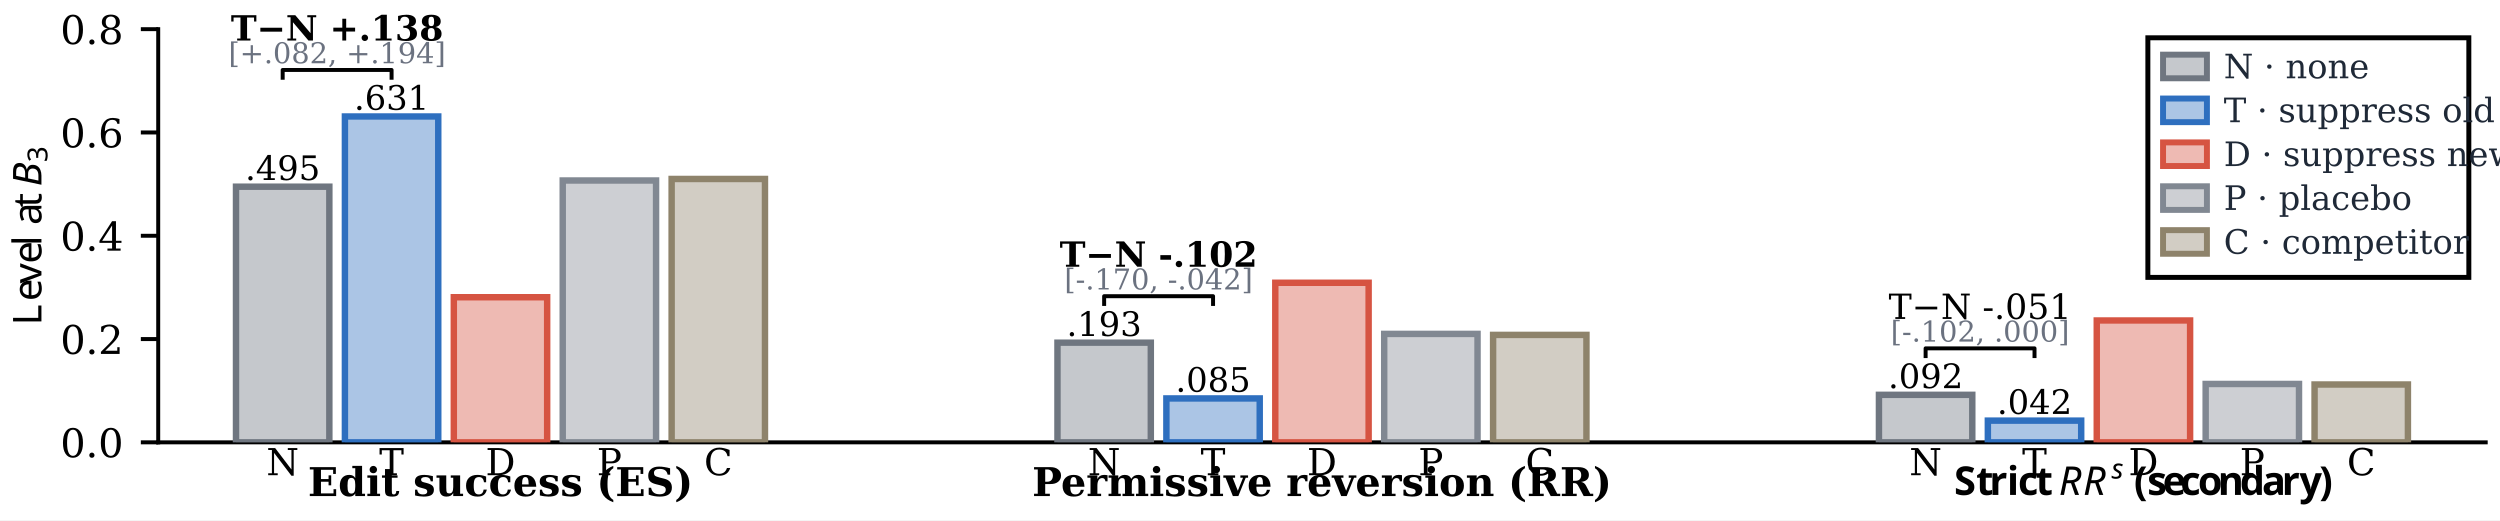
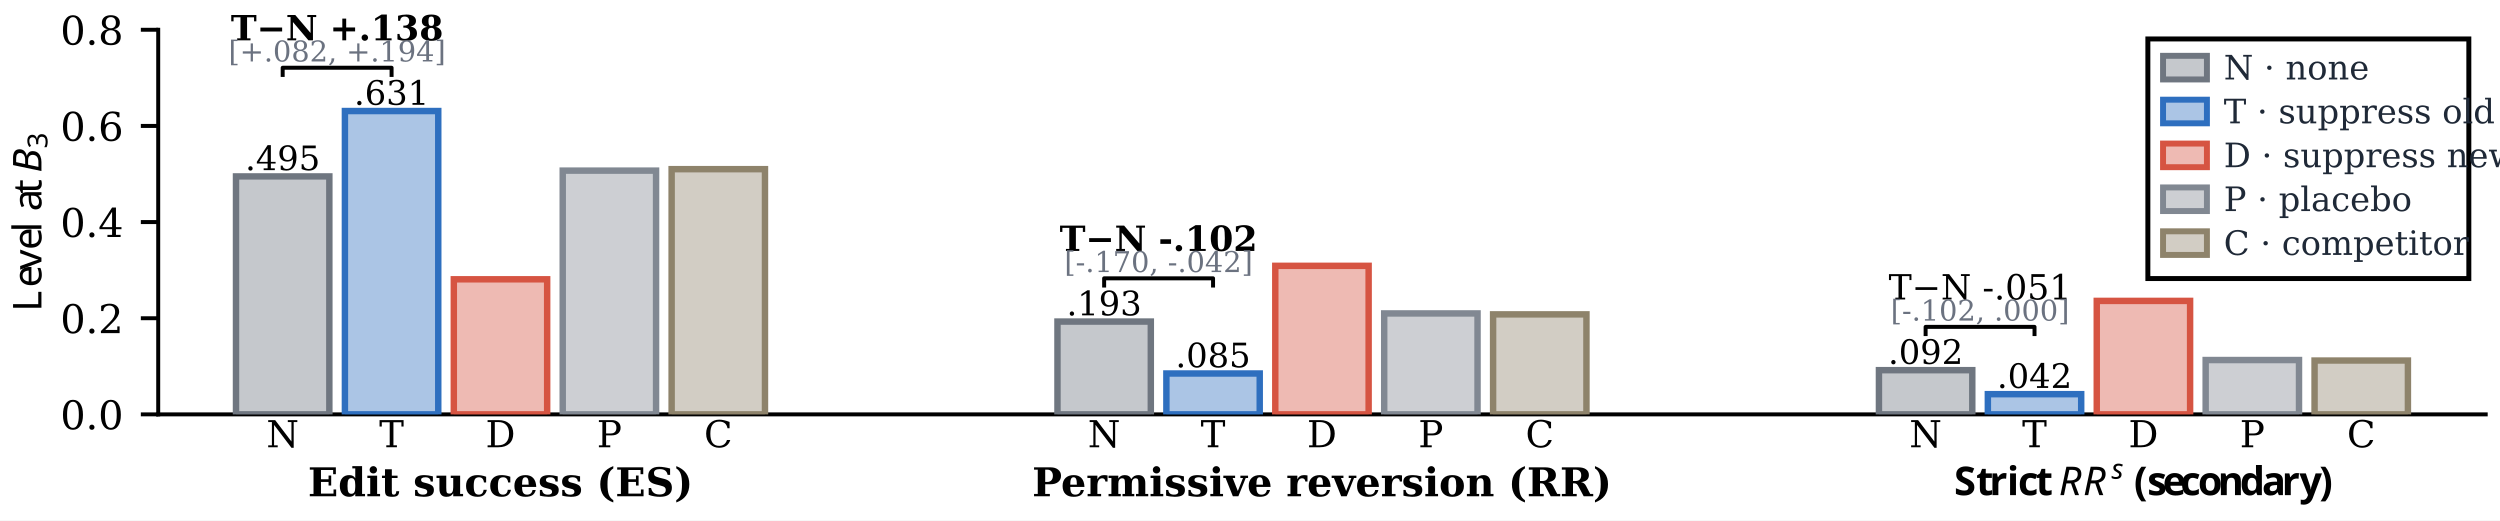
- <svg xmlns="http://www.w3.org/2000/svg" xmlns:xlink="http://www.w3.org/1999/xlink" width="503.76pt" height="104.838pt" viewBox="0 0 503.76 104.838" version="1.1">
+ <svg xmlns="http://www.w3.org/2000/svg" xmlns:xlink="http://www.w3.org/1999/xlink" width="503.76pt" height="104.879pt" viewBox="0 0 503.76 104.879" version="1.1">
  <defs>
    <style type="text/css">*{stroke-linejoin: round; stroke-linecap: butt}</style>
  </defs>
  <g id="figure_1">
    <g id="patch_1">
-       <path d="M 0 104.838 L 503.76 104.838 L 503.76 0 L 0 0 z " style="fill: #ffffff" />
+       <path d="M 0 104.879 L 503.76 104.879 L 503.76 0 L 0 0 z " style="fill: #ffffff" />
    </g>
    <g id="axes_1">
      <g id="patch_2">
-         <path d="M 31.88 89.135 L 500.88 89.135 L 500.88 5.88 L 31.88 5.88 z " style="fill: #ffffff" />
+         <path d="M 31.88 83.499 L 500.88 83.499 L 500.88 5.999 L 31.88 5.999 z " style="fill: #ffffff" />
      </g>
      <g id="matplotlib.axis_1">
        <g id="xtick_1">
          <g id="line2d_1" />
          <g id="text_1">
-             <text style="font-size: 7.5px; font-family: 'STIXGeneral', 'DejaVu Serif', serif; text-anchor: middle" x="56.96" y="95.76" transform="rotate(-0 56.96019 95.76004)">N</text>
+             <text style="font-size: 7.5px; font-family: 'STIXGeneral', 'DejaVu Serif', serif; text-anchor: middle" x="56.96" y="90.124" transform="rotate(-0 56.96019 90.12404)">N</text>
          </g>
        </g>
        <g id="xtick_2">
          <g id="line2d_2" />
          <g id="text_2">
-             <text style="font-size: 7.5px; font-family: 'STIXGeneral', 'DejaVu Serif', serif; text-anchor: middle" x="78.905" y="95.76" transform="rotate(-0 78.90535 95.76004)">T</text>
+             <text style="font-size: 7.5px; font-family: 'STIXGeneral', 'DejaVu Serif', serif; text-anchor: middle" x="78.905" y="90.124" transform="rotate(-0 78.90535 90.12404)">T</text>
          </g>
        </g>
        <g id="xtick_3">
          <g id="line2d_3" />
          <g id="text_3">
-             <text style="font-size: 7.5px; font-family: 'STIXGeneral', 'DejaVu Serif', serif; text-anchor: middle" x="100.851" y="95.76" transform="rotate(-0 100.8505 95.76004)">D</text>
+             <text style="font-size: 7.5px; font-family: 'STIXGeneral', 'DejaVu Serif', serif; text-anchor: middle" x="100.851" y="90.124" transform="rotate(-0 100.8505 90.12404)">D</text>
          </g>
        </g>
        <g id="xtick_4">
          <g id="line2d_4" />
          <g id="text_4">
-             <text style="font-size: 7.5px; font-family: 'STIXGeneral', 'DejaVu Serif', serif; text-anchor: middle" x="122.796" y="95.76" transform="rotate(-0 122.7957 95.76004)">P</text>
+             <text style="font-size: 7.5px; font-family: 'STIXGeneral', 'DejaVu Serif', serif; text-anchor: middle" x="122.796" y="90.124" transform="rotate(-0 122.7957 90.12404)">P</text>
          </g>
        </g>
        <g id="xtick_5">
          <g id="line2d_5" />
          <g id="text_5">
-             <text style="font-size: 7.5px; font-family: 'STIXGeneral', 'DejaVu Serif', serif; text-anchor: middle" x="144.741" y="95.76" transform="rotate(-0 144.7408 95.76004)">C</text>
+             <text style="font-size: 7.5px; font-family: 'STIXGeneral', 'DejaVu Serif', serif; text-anchor: middle" x="144.741" y="90.124" transform="rotate(-0 144.7408 90.12404)">C</text>
          </g>
        </g>
        <g id="xtick_6">
          <g id="line2d_6" />
          <g id="text_6">
-             <text style="font-size: 7.5px; font-family: 'STIXGeneral', 'DejaVu Serif', serif; text-anchor: middle" x="222.489" y="95.76" transform="rotate(-0 222.4894 95.76004)">N</text>
+             <text style="font-size: 7.5px; font-family: 'STIXGeneral', 'DejaVu Serif', serif; text-anchor: middle" x="222.489" y="90.124" transform="rotate(-0 222.4894 90.12404)">N</text>
          </g>
        </g>
        <g id="xtick_7">
          <g id="line2d_7" />
          <g id="text_7">
-             <text style="font-size: 7.5px; font-family: 'STIXGeneral', 'DejaVu Serif', serif; text-anchor: middle" x="244.435" y="95.76" transform="rotate(-0 244.4346 95.76004)">T</text>
+             <text style="font-size: 7.5px; font-family: 'STIXGeneral', 'DejaVu Serif', serif; text-anchor: middle" x="244.435" y="90.124" transform="rotate(-0 244.4346 90.12404)">T</text>
          </g>
        </g>
        <g id="xtick_8">
          <g id="line2d_8" />
          <g id="text_8">
-             <text style="font-size: 7.5px; font-family: 'STIXGeneral', 'DejaVu Serif', serif; text-anchor: middle" x="266.38" y="95.76" transform="rotate(-0 266.3798 95.76004)">D</text>
+             <text style="font-size: 7.5px; font-family: 'STIXGeneral', 'DejaVu Serif', serif; text-anchor: middle" x="266.38" y="90.124" transform="rotate(-0 266.3798 90.12404)">D</text>
          </g>
        </g>
        <g id="xtick_9">
          <g id="line2d_9" />
          <g id="text_9">
-             <text style="font-size: 7.5px; font-family: 'STIXGeneral', 'DejaVu Serif', serif; text-anchor: middle" x="288.325" y="95.76" transform="rotate(-0 288.3249 95.76004)">P</text>
+             <text style="font-size: 7.5px; font-family: 'STIXGeneral', 'DejaVu Serif', serif; text-anchor: middle" x="288.325" y="90.124" transform="rotate(-0 288.3249 90.12404)">P</text>
          </g>
        </g>
        <g id="xtick_10">
          <g id="line2d_10" />
          <g id="text_10">
-             <text style="font-size: 7.5px; font-family: 'STIXGeneral', 'DejaVu Serif', serif; text-anchor: middle" x="310.27" y="95.76" transform="rotate(-0 310.2701 95.76004)">C</text>
+             <text style="font-size: 7.5px; font-family: 'STIXGeneral', 'DejaVu Serif', serif; text-anchor: middle" x="310.27" y="90.124" transform="rotate(-0 310.2701 90.12404)">C</text>
          </g>
        </g>
        <g id="xtick_11">
          <g id="line2d_11" />
          <g id="text_11">
-             <text style="font-size: 7.5px; font-family: 'STIXGeneral', 'DejaVu Serif', serif; text-anchor: middle" x="388.019" y="95.76" transform="rotate(-0 388.0187 95.76004)">N</text>
+             <text style="font-size: 7.5px; font-family: 'STIXGeneral', 'DejaVu Serif', serif; text-anchor: middle" x="388.019" y="90.124" transform="rotate(-0 388.0187 90.12404)">N</text>
          </g>
        </g>
        <g id="xtick_12">
          <g id="line2d_12" />
          <g id="text_12">
-             <text style="font-size: 7.5px; font-family: 'STIXGeneral', 'DejaVu Serif', serif; text-anchor: middle" x="409.964" y="95.76" transform="rotate(-0 409.9638 95.76004)">T</text>
+             <text style="font-size: 7.5px; font-family: 'STIXGeneral', 'DejaVu Serif', serif; text-anchor: middle" x="409.964" y="90.124" transform="rotate(-0 409.9638 90.12404)">T</text>
          </g>
        </g>
        <g id="xtick_13">
          <g id="line2d_13" />
          <g id="text_13">
-             <text style="font-size: 7.5px; font-family: 'STIXGeneral', 'DejaVu Serif', serif; text-anchor: middle" x="431.909" y="95.76" transform="rotate(-0 431.909 95.76004)">D</text>
+             <text style="font-size: 7.5px; font-family: 'STIXGeneral', 'DejaVu Serif', serif; text-anchor: middle" x="431.909" y="90.124" transform="rotate(-0 431.909 90.12404)">D</text>
          </g>
        </g>
        <g id="xtick_14">
          <g id="line2d_14" />
          <g id="text_14">
-             <text style="font-size: 7.5px; font-family: 'STIXGeneral', 'DejaVu Serif', serif; text-anchor: middle" x="453.854" y="95.76" transform="rotate(-0 453.8542 95.76004)">P</text>
+             <text style="font-size: 7.5px; font-family: 'STIXGeneral', 'DejaVu Serif', serif; text-anchor: middle" x="453.854" y="90.124" transform="rotate(-0 453.8542 90.12404)">P</text>
          </g>
        </g>
        <g id="xtick_15">
          <g id="line2d_15" />
          <g id="text_15">
-             <text style="font-size: 7.5px; font-family: 'STIXGeneral', 'DejaVu Serif', serif; text-anchor: middle" x="475.799" y="95.76" transform="rotate(-0 475.7993 95.76004)">C</text>
+             <text style="font-size: 7.5px; font-family: 'STIXGeneral', 'DejaVu Serif', serif; text-anchor: middle" x="475.799" y="90.124" transform="rotate(-0 475.7993 90.12404)">C</text>
          </g>
        </g>
      </g>
      <g id="matplotlib.axis_2">
        <g id="ytick_1">
          <g id="line2d_16">
            <defs>
              <path id="mbc49f7c430" d="M 0 0 L -3.5 0 " style="stroke: #000000; stroke-width: 0.8" />
            </defs>
            <g>
-               <use xlink:href="#mbc49f7c430" x="31.88" y="89.135" style="stroke: #000000; stroke-width: 0.8" />
+               <use xlink:href="#mbc49f7c430" x="31.88" y="83.499" style="stroke: #000000; stroke-width: 0.8" />
            </g>
          </g>
          <g id="text_16">
-             <text style="font-size: 8px; font-family: 'STIXGeneral', 'DejaVu Serif', serif; text-anchor: end" x="24.88" y="92.135" transform="rotate(-0 24.88 92.13504)">0.0</text>
+             <text style="font-size: 8px; font-family: 'STIXGeneral', 'DejaVu Serif', serif; text-anchor: end" x="24.88" y="86.499" transform="rotate(-0 24.88 86.49904)">0.0</text>
          </g>
        </g>
        <g id="ytick_2">
          <g id="line2d_17">
            <g>
-               <use xlink:href="#mbc49f7c430" x="31.88" y="68.321" style="stroke: #000000; stroke-width: 0.8" />
+               <use xlink:href="#mbc49f7c430" x="31.88" y="64.124" style="stroke: #000000; stroke-width: 0.8" />
            </g>
          </g>
          <g id="text_17">
-             <text style="font-size: 8px; font-family: 'STIXGeneral', 'DejaVu Serif', serif; text-anchor: end" x="24.88" y="71.321" transform="rotate(-0 24.88 71.32128)">0.2</text>
+             <text style="font-size: 8px; font-family: 'STIXGeneral', 'DejaVu Serif', serif; text-anchor: end" x="24.88" y="67.124" transform="rotate(-0 24.88 67.12396)">0.2</text>
          </g>
        </g>
        <g id="ytick_3">
          <g id="line2d_18">
            <g>
-               <use xlink:href="#mbc49f7c430" x="31.88" y="47.508" style="stroke: #000000; stroke-width: 0.8" />
+               <use xlink:href="#mbc49f7c430" x="31.88" y="44.749" style="stroke: #000000; stroke-width: 0.8" />
            </g>
          </g>
          <g id="text_18">
-             <text style="font-size: 8px; font-family: 'STIXGeneral', 'DejaVu Serif', serif; text-anchor: end" x="24.88" y="50.508" transform="rotate(-0 24.88 50.50752)">0.4</text>
+             <text style="font-size: 8px; font-family: 'STIXGeneral', 'DejaVu Serif', serif; text-anchor: end" x="24.88" y="47.749" transform="rotate(-0 24.88 47.74889)">0.4</text>
          </g>
        </g>
        <g id="ytick_4">
          <g id="line2d_19">
            <g>
-               <use xlink:href="#mbc49f7c430" x="31.88" y="26.694" style="stroke: #000000; stroke-width: 0.8" />
+               <use xlink:href="#mbc49f7c430" x="31.88" y="25.374" style="stroke: #000000; stroke-width: 0.8" />
            </g>
          </g>
          <g id="text_19">
-             <text style="font-size: 8px; font-family: 'STIXGeneral', 'DejaVu Serif', serif; text-anchor: end" x="24.88" y="29.694" transform="rotate(-0 24.88 29.69376)">0.6</text>
+             <text style="font-size: 8px; font-family: 'STIXGeneral', 'DejaVu Serif', serif; text-anchor: end" x="24.88" y="28.374" transform="rotate(-0 24.88 28.37382)">0.6</text>
          </g>
        </g>
        <g id="ytick_5">
          <g id="line2d_20">
            <g>
-               <use xlink:href="#mbc49f7c430" x="31.88" y="5.88" style="stroke: #000000; stroke-width: 0.8" />
+               <use xlink:href="#mbc49f7c430" x="31.88" y="5.999" style="stroke: #000000; stroke-width: 0.8" />
            </g>
          </g>
          <g id="text_20">
-             <text style="font-size: 8px; font-family: 'STIXGeneral', 'DejaVu Serif', serif; text-anchor: end" x="24.88" y="8.88" transform="rotate(-0 24.88 8.88)">0.8</text>
+             <text style="font-size: 8px; font-family: 'STIXGeneral', 'DejaVu Serif', serif; text-anchor: end" x="24.88" y="8.999" transform="rotate(-0 24.88 8.998742)">0.8</text>
          </g>
        </g>
        <g id="text_21">
-           <g transform="translate(8.88 65.54752) rotate(-90)">
+           <g transform="translate(8.88 62.78889) rotate(-90)">
            <text>
              <tspan x="0" y="-0.531" style="font-size: 8px; font-family: 'STIXGeneral'">L</tspan>
              <tspan x="4.888" y="-0.531" style="font-size: 8px; font-family: 'STIXGeneral'">e</tspan>
              <tspan x="8.44" y="-0.531" style="font-size: 8px; font-family: 'STIXGeneral'">v</tspan>
              <tspan x="12.44" y="-0.531" style="font-size: 8px; font-family: 'STIXGeneral'">e</tspan>
              <tspan x="15.992" y="-0.531" style="font-size: 8px; font-family: 'STIXGeneral'">l</tspan>
              <tspan x="18.216" y="-0.531" style="font-size: 8px; font-family: 'STIXGeneral'"> </tspan>
              <tspan x="20.216" y="-0.531" style="font-size: 8px; font-family: 'STIXGeneral'">a</tspan>
              <tspan x="23.768" y="-0.531" style="font-size: 8px; font-family: 'STIXGeneral'">t</tspan>
              <tspan x="25.992" y="-0.531" style="font-size: 8px; font-family: 'STIXGeneral'"> </tspan>
              <tspan x="27.992" y="-0.531" style="font-style: italic; font-size: 8px; font-family: 'STIXGeneral'">B</tspan>
              <tspan x="32.88" y="0.669" style="font-size: 5.6px; font-family: 'STIXGeneral'">3</tspan>
            </text>
          </g>
        </g>
      </g>
      <g id="patch_3">
-         <path d="M 31.88 89.135 L 31.88 5.88 " style="fill: none; stroke: #000000; stroke-width: 0.8; stroke-linejoin: miter; stroke-linecap: square" />
+         <path d="M 31.88 83.499 L 31.88 5.999 " style="fill: none; stroke: #000000; stroke-width: 0.8; stroke-linejoin: miter; stroke-linecap: square" />
      </g>
      <g id="patch_4">
-         <path d="M 31.88 89.135 L 500.88 89.135 " style="fill: none; stroke: #000000; stroke-width: 0.8; stroke-linejoin: miter; stroke-linecap: square" />
+         <path d="M 31.88 83.499 L 500.88 83.499 " style="fill: none; stroke: #000000; stroke-width: 0.8; stroke-linejoin: miter; stroke-linecap: square" />
      </g>
      <g id="patch_5">
-         <path d="M 47.555 89.135 L 66.365 89.135 L 66.365 37.621 L 47.555 37.621 z " clip-path="url(#pb5c6d4cbff)" style="fill: #6f7680; fill-opacity: 0.4; stroke: #6f7680; stroke-width: 1.3; stroke-linejoin: miter" />
+         <path d="M 47.555 83.499 L 66.365 83.499 L 66.365 35.546 L 47.555 35.546 z " clip-path="url(#p4c52cd1014)" style="fill: #6f7680; fill-opacity: 0.4; stroke: #6f7680; stroke-width: 1.3; stroke-linejoin: miter" />
      </g>
      <g id="patch_6">
-         <path d="M 69.5 89.135 L 88.31 89.135 L 88.31 23.468 L 69.5 23.468 z " clip-path="url(#pb5c6d4cbff)" style="fill: #2e6fbf; fill-opacity: 0.4; stroke: #2e6fbf; stroke-width: 1.3; stroke-linejoin: miter" />
+         <path d="M 69.5 83.499 L 88.31 83.499 L 88.31 22.371 L 69.5 22.371 z " clip-path="url(#p4c52cd1014)" style="fill: #2e6fbf; fill-opacity: 0.4; stroke: #2e6fbf; stroke-width: 1.3; stroke-linejoin: miter" />
      </g>
      <g id="patch_7">
-         <path d="M 91.445 89.135 L 110.256 89.135 L 110.256 59.892 L 91.445 59.892 z " clip-path="url(#pb5c6d4cbff)" style="fill: #d65442; fill-opacity: 0.4; stroke: #d65442; stroke-width: 1.3; stroke-linejoin: miter" />
+         <path d="M 91.445 83.499 L 110.256 83.499 L 110.256 56.277 L 91.445 56.277 z " clip-path="url(#p4c52cd1014)" style="fill: #d65442; fill-opacity: 0.4; stroke: #d65442; stroke-width: 1.3; stroke-linejoin: miter" />
      </g>
      <g id="patch_8">
-         <path d="M 113.391 89.135 L 132.201 89.135 L 132.201 36.372 L 113.391 36.372 z " clip-path="url(#pb5c6d4cbff)" style="fill: url(#h55635ff475); fill-opacity: 0.4; stroke: #818892; stroke-width: 1.3; stroke-linejoin: miter" />
+         <path d="M 113.391 83.499 L 132.201 83.499 L 132.201 34.383 L 113.391 34.383 z " clip-path="url(#p4c52cd1014)" style="fill: url(#h55635ff475); fill-opacity: 0.4; stroke: #818892; stroke-width: 1.3; stroke-linejoin: miter" />
      </g>
      <g id="patch_9">
-         <path d="M 135.336 89.135 L 154.146 89.135 L 154.146 36.06 L 135.336 36.06 z " clip-path="url(#pb5c6d4cbff)" style="fill: url(#h668cf0368a); fill-opacity: 0.4; stroke: #8e836b; stroke-width: 1.3; stroke-linejoin: miter" />
+         <path d="M 135.336 83.499 L 154.146 83.499 L 154.146 34.093 L 135.336 34.093 z " clip-path="url(#p4c52cd1014)" style="fill: url(#h668cf0368a); fill-opacity: 0.4; stroke: #8e836b; stroke-width: 1.3; stroke-linejoin: miter" />
      </g>
      <g id="text_22">
-         <text style="font-size: 6.8px; font-family: 'STIXGeneral', 'DejaVu Serif', serif; text-anchor: middle" x="56.96" y="36.268" transform="rotate(-0 56.96019 36.26809)">.495</text>
+         <text style="font-size: 6.8px; font-family: 'STIXGeneral', 'DejaVu Serif', serif; text-anchor: middle" x="56.96" y="34.286" transform="rotate(-0 56.96019 34.28635)">.495</text>
      </g>
      <g id="text_23">
-         <text style="font-size: 6.8px; font-family: 'STIXGeneral', 'DejaVu Serif', serif; text-anchor: middle" x="78.905" y="22.115" transform="rotate(-0 78.90535 22.11473)">.631</text>
+         <text style="font-size: 6.8px; font-family: 'STIXGeneral', 'DejaVu Serif', serif; text-anchor: middle" x="78.905" y="21.111" transform="rotate(-0 78.90535 21.1113)">.631</text>
      </g>
      <g id="text_24">
-         <text style="font-weight: 700; font-size: 7px; font-family: 'STIXGeneral', 'DejaVu Serif', serif; text-anchor: middle" x="67.933" y="8.17" transform="rotate(-0 67.93277 8.169514)">T−N +.138</text>
+         <text style="font-weight: 700; font-size: 7px; font-family: 'STIXGeneral', 'DejaVu Serif', serif; text-anchor: middle" x="67.933" y="8.13" transform="rotate(-0 67.93277 8.13)">T−N +.138</text>
      </g>
      <g id="text_25">
-         <text style="font-size: 5.8px; font-family: 'STIXGeneral', 'DejaVu Serif', serif; text-anchor: middle; fill: #6b7280" x="67.933" y="12.749" transform="rotate(-0 67.93277 12.74854)">[+.082, +.194]</text>
+         <text style="font-size: 5.8px; font-family: 'STIXGeneral', 'DejaVu Serif', serif; text-anchor: middle; fill: #6b7280" x="67.933" y="12.393" transform="rotate(-0 67.93277 12.39252)">[+.082, +.194]</text>
      </g>
      <g id="text_26">
-         <text style="font-weight: 700; font-size: 8px; font-family: 'STIXGeneral', 'DejaVu Serif', serif; text-anchor: middle" x="100.851" y="99.958" transform="rotate(-0 100.8505 99.9582)">Edit success (ES)</text>
+         <text style="font-weight: 700; font-size: 8px; font-family: 'STIXGeneral', 'DejaVu Serif', serif; text-anchor: middle" x="100.851" y="99.999" transform="rotate(-0 100.8505 99.99904)">Edit success (ES)</text>
      </g>
      <g id="patch_10">
-         <path d="M 213.084 89.135 L 231.895 89.135 L 231.895 69.05 L 213.084 69.05 z " clip-path="url(#pb5c6d4cbff)" style="fill: #6f7680; fill-opacity: 0.4; stroke: #6f7680; stroke-width: 1.3; stroke-linejoin: miter" />
+         <path d="M 213.084 83.499 L 231.895 83.499 L 231.895 64.802 L 213.084 64.802 z " clip-path="url(#p4c52cd1014)" style="fill: #6f7680; fill-opacity: 0.4; stroke: #6f7680; stroke-width: 1.3; stroke-linejoin: miter" />
      </g>
      <g id="patch_11">
-         <path d="M 235.03 89.135 L 253.84 89.135 L 253.84 80.289 L 235.03 80.289 z " clip-path="url(#pb5c6d4cbff)" style="fill: #2e6fbf; fill-opacity: 0.4; stroke: #2e6fbf; stroke-width: 1.3; stroke-linejoin: miter" />
+         <path d="M 235.03 83.499 L 253.84 83.499 L 253.84 75.265 L 235.03 75.265 z " clip-path="url(#p4c52cd1014)" style="fill: #2e6fbf; fill-opacity: 0.4; stroke: #2e6fbf; stroke-width: 1.3; stroke-linejoin: miter" />
      </g>
      <g id="patch_12">
-         <path d="M 256.975 89.135 L 275.785 89.135 L 275.785 56.978 L 256.975 56.978 z " clip-path="url(#pb5c6d4cbff)" style="fill: #d65442; fill-opacity: 0.4; stroke: #d65442; stroke-width: 1.3; stroke-linejoin: miter" />
+         <path d="M 256.975 83.499 L 275.785 83.499 L 275.785 53.565 L 256.975 53.565 z " clip-path="url(#p4c52cd1014)" style="fill: #d65442; fill-opacity: 0.4; stroke: #d65442; stroke-width: 1.3; stroke-linejoin: miter" />
      </g>
      <g id="patch_13">
-         <path d="M 278.92 89.135 L 297.73 89.135 L 297.73 67.281 L 278.92 67.281 z " clip-path="url(#pb5c6d4cbff)" style="fill: url(#h55635ff475); fill-opacity: 0.4; stroke: #818892; stroke-width: 1.3; stroke-linejoin: miter" />
+         <path d="M 278.92 83.499 L 297.73 83.499 L 297.73 63.155 L 278.92 63.155 z " clip-path="url(#p4c52cd1014)" style="fill: url(#h55635ff475); fill-opacity: 0.4; stroke: #818892; stroke-width: 1.3; stroke-linejoin: miter" />
      </g>
      <g id="patch_14">
-         <path d="M 300.865 89.135 L 319.675 89.135 L 319.675 67.489 L 300.865 67.489 z " clip-path="url(#pb5c6d4cbff)" style="fill: url(#h668cf0368a); fill-opacity: 0.4; stroke: #8e836b; stroke-width: 1.3; stroke-linejoin: miter" />
+         <path d="M 300.865 83.499 L 319.675 83.499 L 319.675 63.349 L 300.865 63.349 z " clip-path="url(#p4c52cd1014)" style="fill: url(#h668cf0368a); fill-opacity: 0.4; stroke: #8e836b; stroke-width: 1.3; stroke-linejoin: miter" />
      </g>
      <g id="text_27">
-         <text style="font-size: 6.8px; font-family: 'STIXGeneral', 'DejaVu Serif', serif; text-anchor: middle" x="222.489" y="67.697" transform="rotate(-0 222.4894 67.69687)">.193</text>
+         <text style="font-size: 6.8px; font-family: 'STIXGeneral', 'DejaVu Serif', serif; text-anchor: middle" x="222.489" y="63.543" transform="rotate(-0 222.4894 63.54271)">.193</text>
      </g>
      <g id="text_28">
-         <text style="font-size: 6.8px; font-family: 'STIXGeneral', 'DejaVu Serif', serif; text-anchor: middle" x="244.435" y="78.936" transform="rotate(-0 244.4346 78.9363)">.085</text>
+         <text style="font-size: 6.8px; font-family: 'STIXGeneral', 'DejaVu Serif', serif; text-anchor: middle" x="244.435" y="74.005" transform="rotate(-0 244.4346 74.00525)">.085</text>
      </g>
      <g id="text_29">
-         <text style="font-weight: 700; font-size: 7px; font-family: 'STIXGeneral', 'DejaVu Serif', serif; text-anchor: middle" x="233.462" y="53.752" transform="rotate(-0 233.462 53.75165)">T−N -.102</text>
+         <text style="font-weight: 700; font-size: 7px; font-family: 'STIXGeneral', 'DejaVu Serif', serif; text-anchor: middle" x="233.462" y="50.561" transform="rotate(-0 233.462 50.56141)">T−N -.102</text>
      </g>
      <g id="text_30">
-         <text style="font-size: 5.8px; font-family: 'STIXGeneral', 'DejaVu Serif', serif; text-anchor: middle; fill: #6b7280" x="233.462" y="58.331" transform="rotate(-0 233.462 58.33067)">[-.170, -.042]</text>
+         <text style="font-size: 5.8px; font-family: 'STIXGeneral', 'DejaVu Serif', serif; text-anchor: middle; fill: #6b7280" x="233.462" y="54.824" transform="rotate(-0 233.462 54.82393)">[-.170, -.042]</text>
      </g>
      <g id="text_31">
-         <text style="font-weight: 700; font-size: 8px; font-family: 'STIXGeneral', 'DejaVu Serif', serif; text-anchor: middle" x="266.38" y="99.958" transform="rotate(-0 266.3798 99.9582)">Permissive reversion (RR)</text>
+         <text style="font-weight: 700; font-size: 8px; font-family: 'STIXGeneral', 'DejaVu Serif', serif; text-anchor: middle" x="266.38" y="99.999" transform="rotate(-0 266.3798 99.99904)">Permissive reversion (RR)</text>
      </g>
      <g id="patch_15">
-         <path d="M 378.614 89.135 L 397.424 89.135 L 397.424 79.561 L 378.614 79.561 z " clip-path="url(#pb5c6d4cbff)" style="fill: #6f7680; fill-opacity: 0.4; stroke: #6f7680; stroke-width: 1.3; stroke-linejoin: miter" />
+         <path d="M 378.614 83.499 L 397.424 83.499 L 397.424 74.587 L 378.614 74.587 z " clip-path="url(#p4c52cd1014)" style="fill: #6f7680; fill-opacity: 0.4; stroke: #6f7680; stroke-width: 1.3; stroke-linejoin: miter" />
      </g>
      <g id="patch_16">
-         <path d="M 400.559 89.135 L 419.369 89.135 L 419.369 84.764 L 400.559 84.764 z " clip-path="url(#pb5c6d4cbff)" style="fill: #2e6fbf; fill-opacity: 0.4; stroke: #2e6fbf; stroke-width: 1.3; stroke-linejoin: miter" />
+         <path d="M 400.559 83.499 L 419.369 83.499 L 419.369 79.43 L 400.559 79.43 z " clip-path="url(#p4c52cd1014)" style="fill: #2e6fbf; fill-opacity: 0.4; stroke: #2e6fbf; stroke-width: 1.3; stroke-linejoin: miter" />
      </g>
      <g id="patch_17">
-         <path d="M 422.504 89.135 L 441.314 89.135 L 441.314 64.575 L 422.504 64.575 z " clip-path="url(#pb5c6d4cbff)" style="fill: #d65442; fill-opacity: 0.4; stroke: #d65442; stroke-width: 1.3; stroke-linejoin: miter" />
+         <path d="M 422.504 83.499 L 441.314 83.499 L 441.314 60.636 L 422.504 60.636 z " clip-path="url(#p4c52cd1014)" style="fill: #d65442; fill-opacity: 0.4; stroke: #d65442; stroke-width: 1.3; stroke-linejoin: miter" />
      </g>
      <g id="patch_18">
-         <path d="M 444.449 89.135 L 463.259 89.135 L 463.259 77.375 L 444.449 77.375 z " clip-path="url(#pb5c6d4cbff)" style="fill: url(#h55635ff475); fill-opacity: 0.4; stroke: #818892; stroke-width: 1.3; stroke-linejoin: miter" />
+         <path d="M 444.449 83.499 L 463.259 83.499 L 463.259 72.552 L 444.449 72.552 z " clip-path="url(#p4c52cd1014)" style="fill: url(#h55635ff475); fill-opacity: 0.4; stroke: #818892; stroke-width: 1.3; stroke-linejoin: miter" />
      </g>
      <g id="patch_19">
-         <path d="M 466.394 89.135 L 485.204 89.135 L 485.204 77.479 L 466.394 77.479 z " clip-path="url(#pb5c6d4cbff)" style="fill: url(#h668cf0368a); fill-opacity: 0.4; stroke: #8e836b; stroke-width: 1.3; stroke-linejoin: miter" />
+         <path d="M 466.394 83.499 L 485.204 83.499 L 485.204 72.649 L 466.394 72.649 z " clip-path="url(#p4c52cd1014)" style="fill: url(#h668cf0368a); fill-opacity: 0.4; stroke: #8e836b; stroke-width: 1.3; stroke-linejoin: miter" />
      </g>
      <g id="text_32">
-         <text style="font-size: 6.8px; font-family: 'STIXGeneral', 'DejaVu Serif', serif; text-anchor: middle" x="388.019" y="78.208" transform="rotate(-0 388.0187 78.20782)">.092</text>
+         <text style="font-size: 6.8px; font-family: 'STIXGeneral', 'DejaVu Serif', serif; text-anchor: middle" x="388.019" y="73.327" transform="rotate(-0 388.0187 73.32712)">.092</text>
      </g>
      <g id="text_33">
-         <text style="font-size: 6.8px; font-family: 'STIXGeneral', 'DejaVu Serif', serif; text-anchor: middle" x="409.964" y="83.411" transform="rotate(-0 409.9638 83.41126)">.042</text>
+         <text style="font-size: 6.8px; font-family: 'STIXGeneral', 'DejaVu Serif', serif; text-anchor: middle" x="409.964" y="78.171" transform="rotate(-0 409.9638 78.17089)">.042</text>
      </g>
      <g id="text_34">
-         <text style="font-size: 7px; font-family: 'STIXGeneral', 'DejaVu Serif', serif; text-anchor: middle" x="398.991" y="64.263" transform="rotate(-0 398.9913 64.2626)">T−N -.051</text>
+         <text style="font-size: 7px; font-family: 'STIXGeneral', 'DejaVu Serif', serif; text-anchor: middle" x="398.991" y="60.346" transform="rotate(-0 398.9913 60.34582)">T−N -.051</text>
      </g>
      <g id="text_35">
-         <text style="font-size: 5.8px; font-family: 'STIXGeneral', 'DejaVu Serif', serif; text-anchor: middle; fill: #6b7280" x="398.991" y="68.842" transform="rotate(-0 398.9913 68.84162)">[-.102, .000]</text>
+         <text style="font-size: 5.8px; font-family: 'STIXGeneral', 'DejaVu Serif', serif; text-anchor: middle; fill: #6b7280" x="398.991" y="64.608" transform="rotate(-0 398.9913 64.60834)">[-.102, .000]</text>
      </g>
      <g id="text_36">
-         <g transform="translate(393.749 99.9582)">
+         <g transform="translate(393.749 99.99904)">
          <text>
            <tspan x="0" y="-0.224" style="font-weight: 700; font-size: 8px; font-family: 'STIXGeneral'">S</tspan>
            <tspan x="4.448" y="-0.224" style="font-weight: 700; font-size: 8px; font-family: 'STIXGeneral'">t</tspan>
            <tspan x="7.112" y="-0.224" style="font-weight: 700; font-size: 8px; font-family: 'STIXGeneral'">r</tspan>
            <tspan x="10.664" y="-0.224" style="font-weight: 700; font-size: 8px; font-family: 'STIXGeneral'">i</tspan>
            <tspan x="12.888" y="-0.224" style="font-weight: 700; font-size: 8px; font-family: 'STIXGeneral'">c</tspan>
            <tspan x="16.44" y="-0.224" style="font-weight: 700; font-size: 8px; font-family: 'STIXGeneral'">t</tspan>
            <tspan x="19.104" y="-0.224" style="font-weight: 700; font-size: 8px; font-family: 'STIXGeneral'"> </tspan>
            <tspan x="34.262" y="-0.224" style="font-weight: 700; font-size: 8px; font-family: 'STIXGeneral'"> </tspan>
            <tspan x="36.262" y="-0.224" style="font-weight: 700; font-size: 8px; font-family: 'STIXGeneral'">(</tspan>
            <tspan x="38.926" y="-0.224" style="font-weight: 700; font-size: 8px; font-family: 'STIXGeneral'">s</tspan>
            <tspan x="42.038" y="-0.224" style="font-weight: 700; font-size: 8px; font-family: 'STIXGeneral'">e</tspan>
            <tspan x="45.59" y="-0.224" style="font-weight: 700; font-size: 8px; font-family: 'STIXGeneral'">c</tspan>
            <tspan x="49.142" y="-0.224" style="font-weight: 700; font-size: 8px; font-family: 'STIXGeneral'">o</tspan>
            <tspan x="53.142" y="-0.224" style="font-weight: 700; font-size: 8px; font-family: 'STIXGeneral'">n</tspan>
            <tspan x="57.59" y="-0.224" style="font-weight: 700; font-size: 8px; font-family: 'STIXGeneral'">d</tspan>
            <tspan x="62.038" y="-0.224" style="font-weight: 700; font-size: 8px; font-family: 'STIXGeneral'">a</tspan>
            <tspan x="66.038" y="-0.224" style="font-weight: 700; font-size: 8px; font-family: 'STIXGeneral'">r</tspan>
            <tspan x="69.589" y="-0.224" style="font-weight: 700; font-size: 8px; font-family: 'STIXGeneral'">y</tspan>
            <tspan x="73.589" y="-0.224" style="font-weight: 700; font-size: 8px; font-family: 'STIXGeneral'">)</tspan>
            <tspan x="21.104" y="-0.224" style="font-style: italic; font-size: 8px; font-family: 'STIXGeneral'">R</tspan>
            <tspan x="25.992" y="-0.224" style="font-style: italic; font-size: 8px; font-family: 'STIXGeneral'">R</tspan>
            <tspan x="31.724" y="-3.528" style="font-style: italic; font-size: 5.6px; font-family: 'STIXGeneral'">s</tspan>
          </text>
        </g>
      </g>
      <g id="line2d_21">
-         <path d="M 56.96 15.662 L 56.96 14.101 L 78.905 14.101 L 78.905 15.662 " clip-path="url(#pb5c6d4cbff)" style="fill: none; stroke: #000000; stroke-width: 0.8; stroke-linecap: square" />
+         <path d="M 56.96 15.105 L 56.96 13.652 L 78.905 13.652 L 78.905 15.105 " clip-path="url(#p4c52cd1014)" style="fill: none; stroke: #000000; stroke-width: 0.8; stroke-linecap: square" />
      </g>
      <g id="line2d_22">
-         <path d="M 222.489 61.245 L 222.489 59.684 L 244.435 59.684 L 244.435 61.245 " clip-path="url(#pb5c6d4cbff)" style="fill: none; stroke: #000000; stroke-width: 0.8; stroke-linecap: square" />
+         <path d="M 222.489 57.536 L 222.489 56.083 L 244.435 56.083 L 244.435 57.536 " clip-path="url(#p4c52cd1014)" style="fill: none; stroke: #000000; stroke-width: 0.8; stroke-linecap: square" />
      </g>
      <g id="line2d_23">
-         <path d="M 388.019 71.756 L 388.019 70.195 L 409.964 70.195 L 409.964 71.756 " clip-path="url(#pb5c6d4cbff)" style="fill: none; stroke: #000000; stroke-width: 0.8; stroke-linecap: square" />
+         <path d="M 388.019 67.321 L 388.019 65.868 L 409.964 65.868 L 409.964 67.321 " clip-path="url(#p4c52cd1014)" style="fill: none; stroke: #000000; stroke-width: 0.8; stroke-linecap: square" />
      </g>
      <g id="legend_1">
        <g id="patch_20">
-           <path d="M 432.803 55.895 L 497.48 55.895 L 497.48 7.615 L 432.803 7.615 z " style="fill: #ffffff; stroke: #000000; stroke-linejoin: miter" />
+           <path d="M 432.803 56.129 L 497.48 56.129 L 497.48 7.849 L 432.803 7.849 z " style="fill: #ffffff; stroke: #000000; stroke-linejoin: miter" />
        </g>
        <g id="patch_21">
-           <path d="M 435.863 15.775 L 444.703 15.775 L 444.703 11.015 L 435.863 11.015 z " style="fill: #6f7680; fill-opacity: 0.4; stroke: #6f7680; stroke-width: 1.2; stroke-linejoin: miter" />
+           <path d="M 435.863 16.009 L 444.703 16.009 L 444.703 11.249 L 435.863 11.249 z " style="fill: #6f7680; fill-opacity: 0.4; stroke: #6f7680; stroke-width: 1.2; stroke-linejoin: miter" />
        </g>
        <g id="text_37">
-           <text style="font-size: 6.8px; font-family: 'STIXGeneral', 'DejaVu Serif', serif; text-anchor: start; fill: #1f2937" x="448.103" y="15.775" transform="rotate(-0 448.103 15.7749)">N · none</text>
+           <text style="font-size: 6.8px; font-family: 'STIXGeneral', 'DejaVu Serif', serif; text-anchor: start; fill: #1f2937" x="448.103" y="16.009" transform="rotate(-0 448.103 16.00874)">N · none</text>
        </g>
        <g id="patch_22">
-           <path d="M 435.863 24.615 L 444.703 24.615 L 444.703 19.855 L 435.863 19.855 z " style="fill: #2e6fbf; fill-opacity: 0.4; stroke: #2e6fbf; stroke-width: 1.2; stroke-linejoin: miter" />
+           <path d="M 435.863 24.849 L 444.703 24.849 L 444.703 20.089 L 435.863 20.089 z " style="fill: #2e6fbf; fill-opacity: 0.4; stroke: #2e6fbf; stroke-width: 1.2; stroke-linejoin: miter" />
        </g>
        <g id="text_38">
-           <text style="font-size: 6.8px; font-family: 'STIXGeneral', 'DejaVu Serif', serif; text-anchor: start; fill: #1f2937" x="448.103" y="24.615" transform="rotate(-0 448.103 24.6149)">T · suppress old</text>
+           <text style="font-size: 6.8px; font-family: 'STIXGeneral', 'DejaVu Serif', serif; text-anchor: start; fill: #1f2937" x="448.103" y="24.849" transform="rotate(-0 448.103 24.84874)">T · suppress old</text>
        </g>
        <g id="patch_23">
-           <path d="M 435.863 33.455 L 444.703 33.455 L 444.703 28.695 L 435.863 28.695 z " style="fill: #d65442; fill-opacity: 0.4; stroke: #d65442; stroke-width: 1.2; stroke-linejoin: miter" />
+           <path d="M 435.863 33.689 L 444.703 33.689 L 444.703 28.929 L 435.863 28.929 z " style="fill: #d65442; fill-opacity: 0.4; stroke: #d65442; stroke-width: 1.2; stroke-linejoin: miter" />
        </g>
        <g id="text_39">
-           <text style="font-size: 6.8px; font-family: 'STIXGeneral', 'DejaVu Serif', serif; text-anchor: start; fill: #1f2937" x="448.103" y="33.455" transform="rotate(-0 448.103 33.4549)">D · suppress new</text>
+           <text style="font-size: 6.8px; font-family: 'STIXGeneral', 'DejaVu Serif', serif; text-anchor: start; fill: #1f2937" x="448.103" y="33.689" transform="rotate(-0 448.103 33.68874)">D · suppress new</text>
        </g>
        <g id="patch_24">
-           <path d="M 435.863 42.295 L 444.703 42.295 L 444.703 37.535 L 435.863 37.535 z " style="fill: url(#h55635ff475); fill-opacity: 0.4; stroke: #818892; stroke-width: 1.2; stroke-linejoin: miter" />
+           <path d="M 435.863 42.529 L 444.703 42.529 L 444.703 37.769 L 435.863 37.769 z " style="fill: url(#h55635ff475); fill-opacity: 0.4; stroke: #818892; stroke-width: 1.2; stroke-linejoin: miter" />
        </g>
        <g id="text_40">
-           <text style="font-size: 6.8px; font-family: 'STIXGeneral', 'DejaVu Serif', serif; text-anchor: start; fill: #1f2937" x="448.103" y="42.295" transform="rotate(-0 448.103 42.2949)">P · placebo</text>
+           <text style="font-size: 6.8px; font-family: 'STIXGeneral', 'DejaVu Serif', serif; text-anchor: start; fill: #1f2937" x="448.103" y="42.529" transform="rotate(-0 448.103 42.52874)">P · placebo</text>
        </g>
        <g id="patch_25">
-           <path d="M 435.863 51.135 L 444.703 51.135 L 444.703 46.375 L 435.863 46.375 z " style="fill: url(#h668cf0368a); fill-opacity: 0.4; stroke: #8e836b; stroke-width: 1.2; stroke-linejoin: miter" />
+           <path d="M 435.863 51.369 L 444.703 51.369 L 444.703 46.609 L 435.863 46.609 z " style="fill: url(#h668cf0368a); fill-opacity: 0.4; stroke: #8e836b; stroke-width: 1.2; stroke-linejoin: miter" />
        </g>
        <g id="text_41">
-           <text style="font-size: 6.8px; font-family: 'STIXGeneral', 'DejaVu Serif', serif; text-anchor: start; fill: #1f2937" x="448.103" y="51.135" transform="rotate(-0 448.103 51.1349)">C · competitor</text>
+           <text style="font-size: 6.8px; font-family: 'STIXGeneral', 'DejaVu Serif', serif; text-anchor: start; fill: #1f2937" x="448.103" y="51.369" transform="rotate(-0 448.103 51.36874)">C · competitor</text>
        </g>
      </g>
    </g>
  </g>
  <defs>
-     <clipPath id="pb5c6d4cbff">
-       <rect x="31.88" y="5.88" width="469" height="83.255" />
+     <clipPath id="p4c52cd1014">
+       <rect x="31.88" y="5.999" width="469" height="77.5" />
    </clipPath>
  </defs>
  <defs>
    <pattern id="h55635ff475" patternUnits="userSpaceOnUse" x="0" y="0" width="72" height="72">
      <rect x="0" y="0" width="73" height="73" fill="#818892" />
      <path d="M -36 36 L 36 -36 M -32 40 L 40 -32 M -28 44 L 44 -28 M -24 48 L 48 -24 M -20 52 L 52 -20 M -16 56 L 56 -16 M -12 60 L 60 -12 M -8 64 L 64 -8 M -4 68 L 68 -4 M 0 72 L 72 0 M 4 76 L 76 4 M 8 80 L 80 8 M 12 84 L 84 12 M 16 88 L 88 16 M 20 92 L 92 20 M 24 96 L 96 24 M 28 100 L 100 28 M 32 104 L 104 32 M 36 108 L 108 36 " style="fill: #818892; stroke: #818892; stroke-width: 1.0; stroke-linecap: butt; stroke-linejoin: miter" />
    </pattern>
    <pattern id="h668cf0368a" patternUnits="userSpaceOnUse" x="0" y="0" width="72" height="72">
      <rect x="0" y="0" width="73" height="73" fill="#8e836b" />
      <path d="M -36 36 L 36 108 M -32 32 L 40 104 M -28 28 L 44 100 M -24 24 L 48 96 M -20 20 L 52 92 M -16 16 L 56 88 M -12 12 L 60 84 M -8 8 L 64 80 M -4 4 L 68 76 M 0 0 L 72 72 M 4 -4 L 76 68 M 8 -8 L 80 64 M 12 -12 L 84 60 M 16 -16 L 88 56 M 20 -20 L 92 52 M 24 -24 L 96 48 M 28 -28 L 100 44 M 32 -32 L 104 40 M 36 -36 L 108 36 " style="fill: #8e836b; stroke: #8e836b; stroke-width: 1.0; stroke-linecap: butt; stroke-linejoin: miter" />
    </pattern>
  </defs>
</svg>
